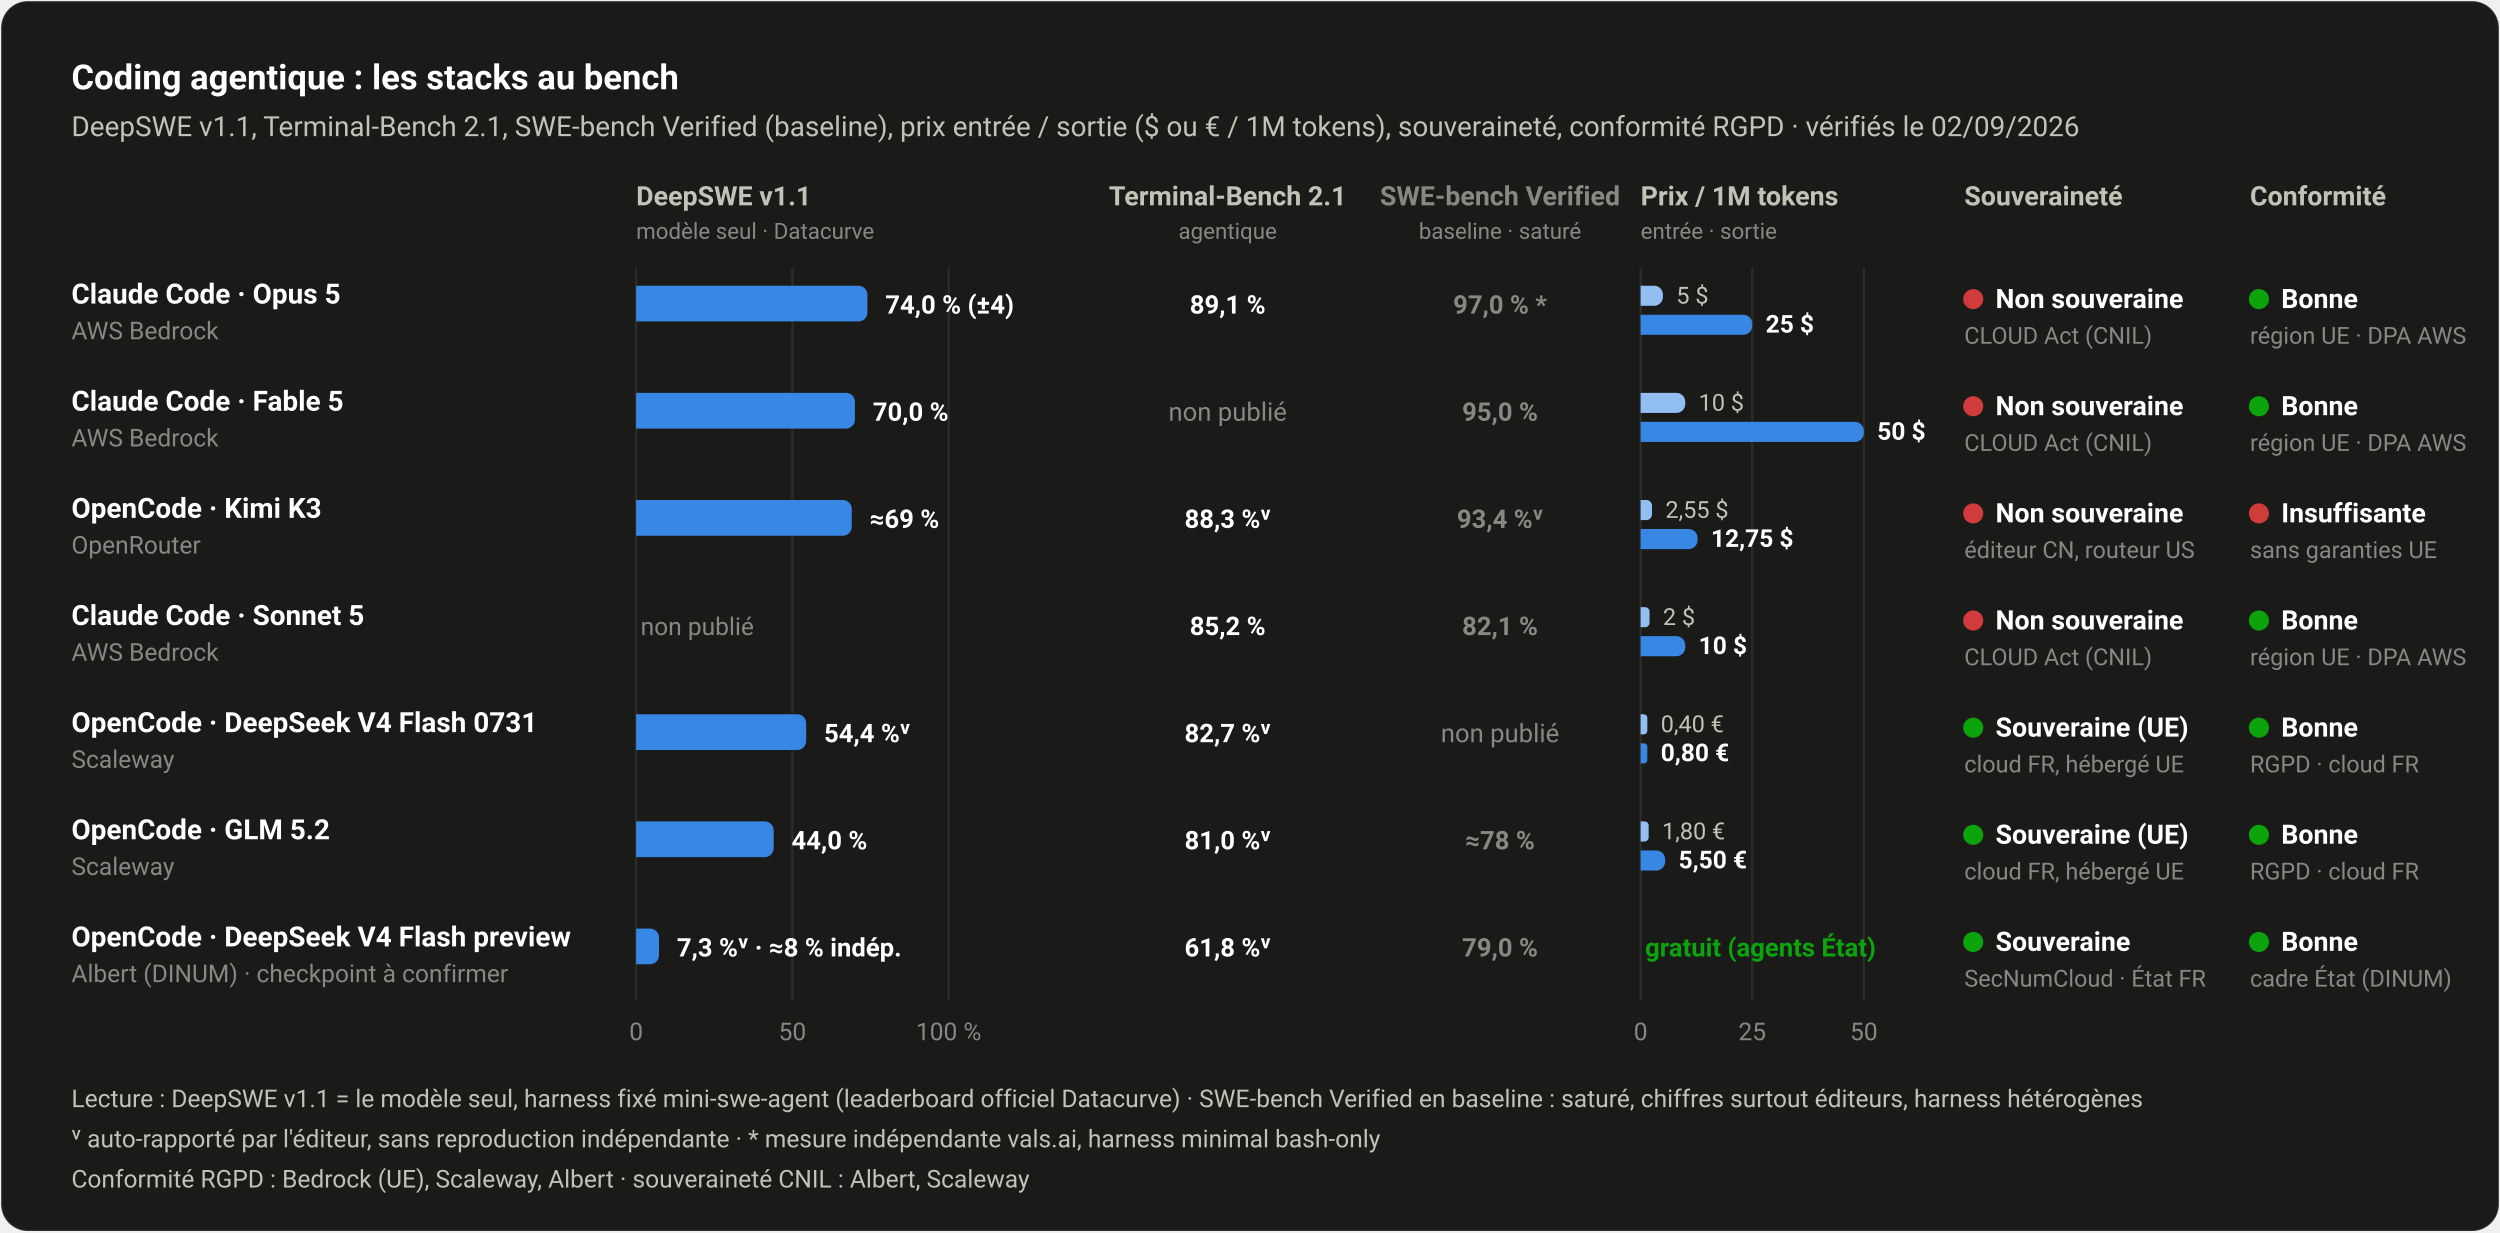
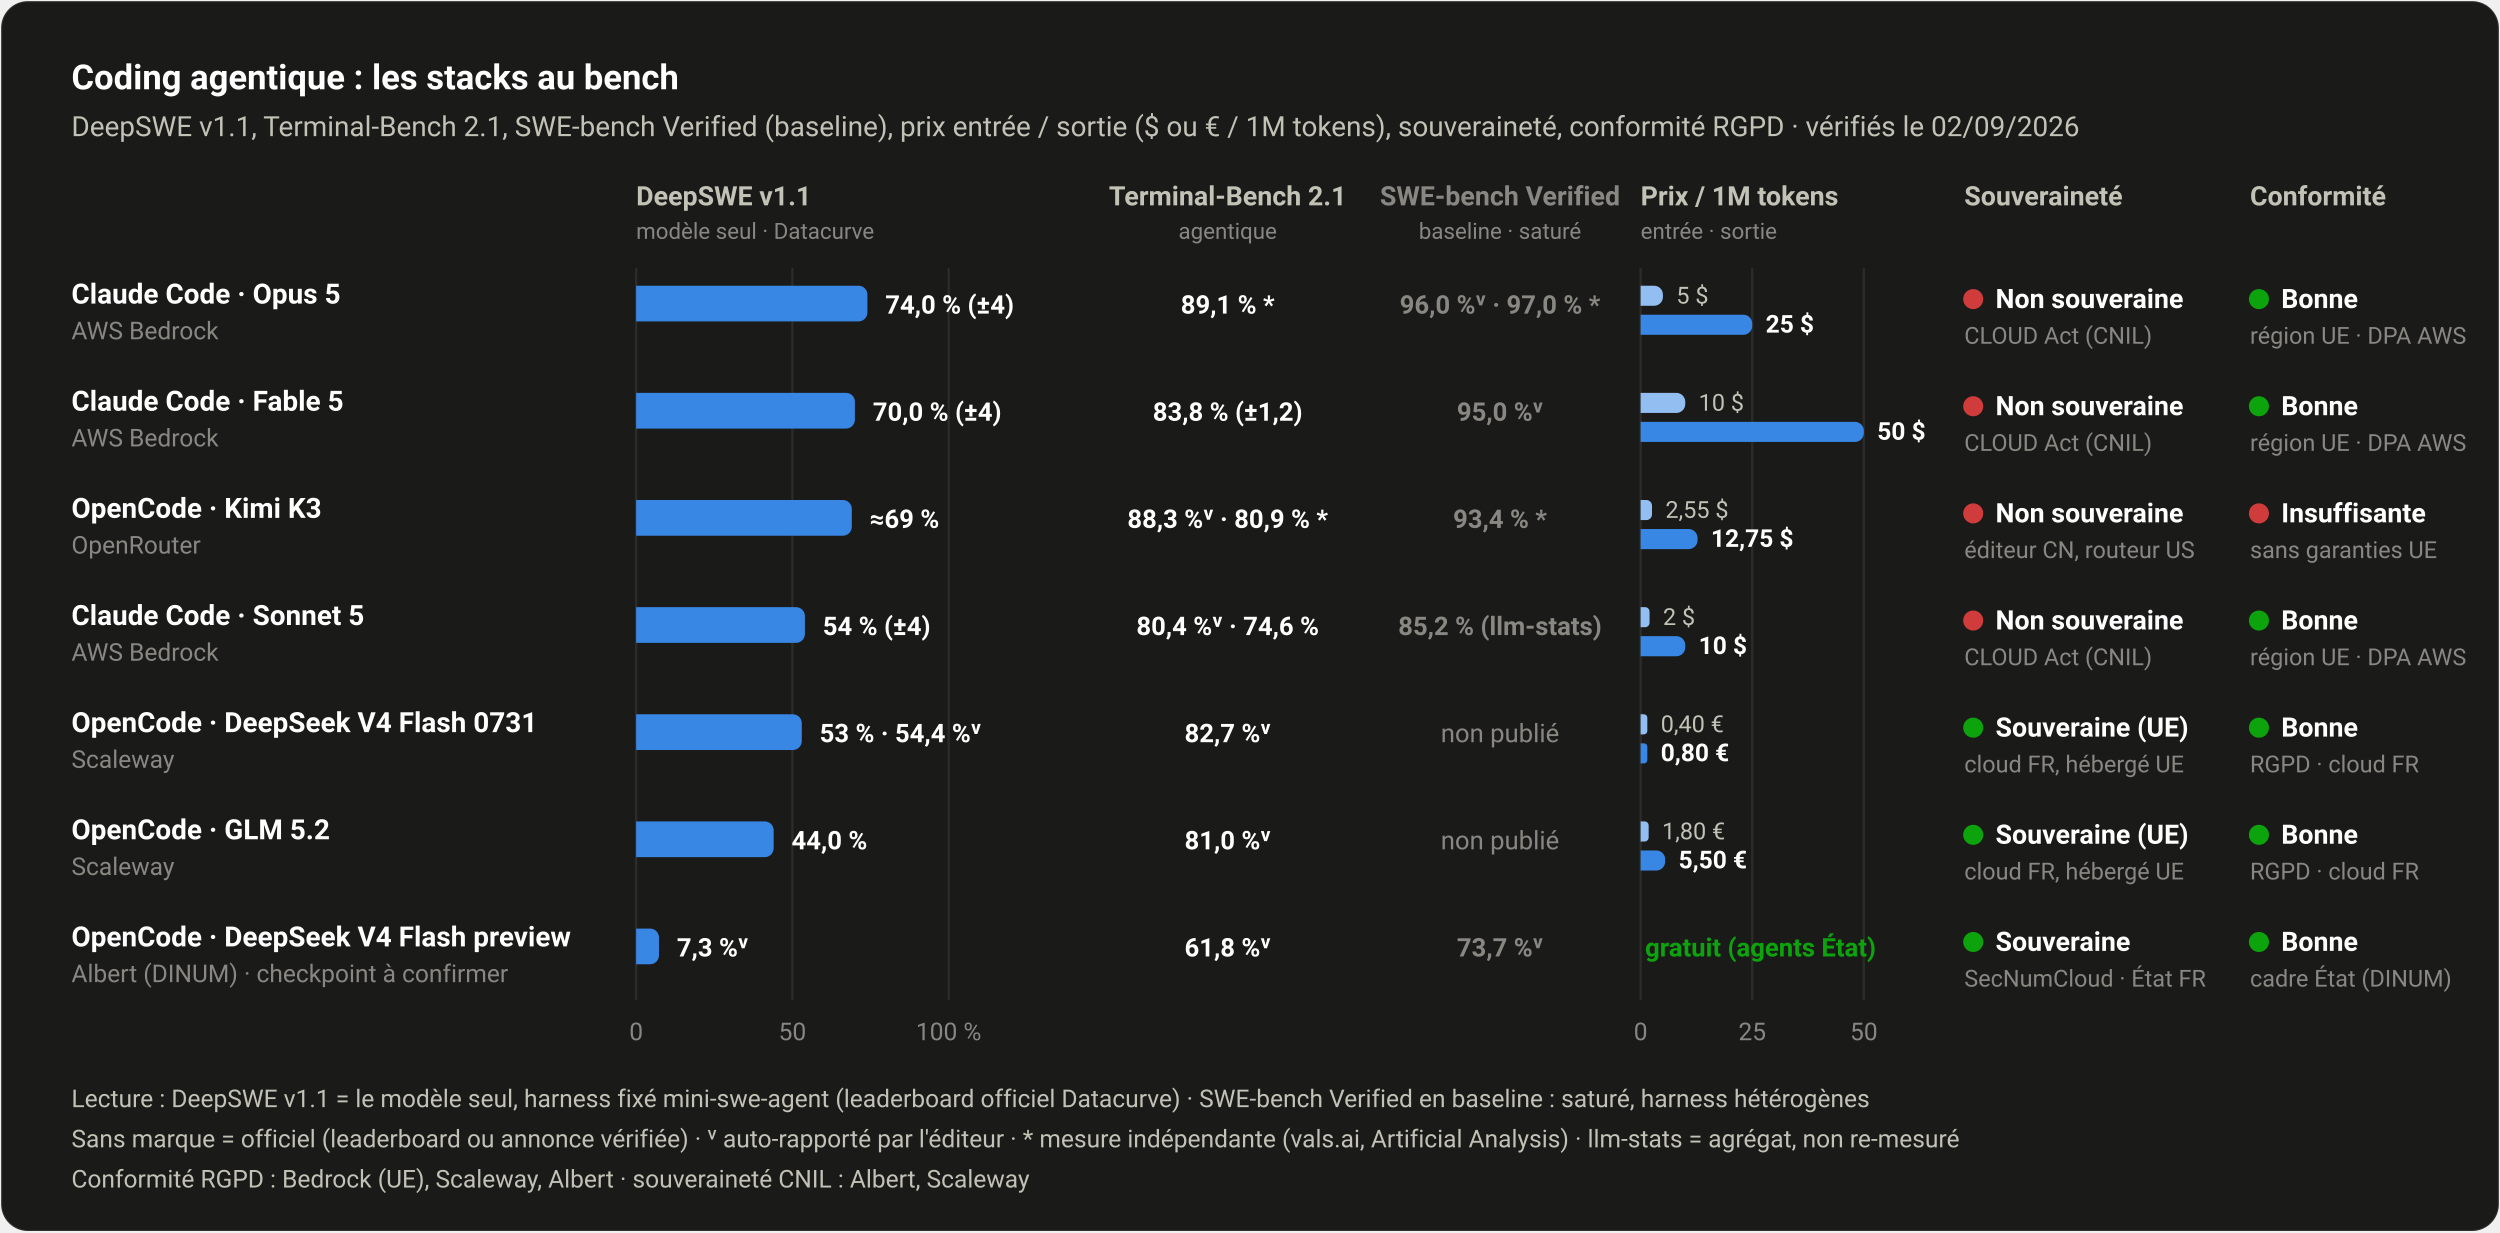
<svg xmlns="http://www.w3.org/2000/svg" width="1120" height="552" viewBox="0 0 1120 552" font-family="-apple-system,'Segoe UI',system-ui,Roboto,'Helvetica Neue',Arial,sans-serif">
  <rect x="0.5" y="0.5" width="1119" height="551" rx="12" fill="#1a1a19" stroke="rgba(255,255,255,0.10)" />
  <text x="32" y="40" font-size="15.5" fill="#ffffff" font-weight="600" text-anchor="start">Coding agentique : les stacks au bench</text>
  <text x="32" y="61" font-size="12.5" fill="#c3c2b7" font-weight="normal" text-anchor="start">DeepSWE v1.1, Terminal-Bench 2.1, SWE-bench Verified (baseline), prix entrée / sortie ($ ou € / 1M tokens), souveraineté, conformité RGPD · vérifiés le 02/09/2026</text>
  <text x="285" y="92" font-size="12" fill="#c3c2b7" font-weight="600" text-anchor="start">DeepSWE v1.1</text>
  <text x="285" y="107" font-size="10" fill="#898781" font-weight="normal" text-anchor="start">modèle seul · Datacurve</text>
  <text x="550" y="92" font-size="12" fill="#c3c2b7" font-weight="600" text-anchor="middle">Terminal-Bench 2.1</text>
  <text x="550" y="107" font-size="10" fill="#898781" font-weight="normal" text-anchor="middle">agentique</text>
  <text x="672" y="92" font-size="12" fill="#898781" font-weight="600" text-anchor="middle">SWE-bench Verified</text>
  <text x="672" y="107" font-size="10" fill="#898781" font-weight="normal" text-anchor="middle">baseline · saturé</text>
  <text x="735" y="92" font-size="12" fill="#c3c2b7" font-weight="600" text-anchor="start">Prix / 1M tokens</text>
  <text x="735" y="107" font-size="10" fill="#898781" font-weight="normal" text-anchor="start">entrée · sortie</text>
  <text x="880" y="92" font-size="12" fill="#c3c2b7" font-weight="600" text-anchor="start">Souveraineté</text>
  <text x="1008" y="92" font-size="12" fill="#c3c2b7" font-weight="600" text-anchor="start">Conformité</text>
  <line x1="285.0" y1="120" x2="285.0" y2="448" stroke="#2c2c2a" stroke-width="1" />
  <text x="285.0" y="466" font-size="11" fill="#898781" font-weight="normal" text-anchor="middle">0</text>
  <line x1="355.0" y1="120" x2="355.0" y2="448" stroke="#2c2c2a" stroke-width="1" />
  <text x="355.0" y="466" font-size="11" fill="#898781" font-weight="normal" text-anchor="middle">50</text>
  <line x1="425.0" y1="120" x2="425.0" y2="448" stroke="#2c2c2a" stroke-width="1" />
  <text x="425.0" y="466" font-size="11" fill="#898781" font-weight="normal" text-anchor="middle">100 %</text>
  <line x1="735.0" y1="120" x2="735.0" y2="448" stroke="#2c2c2a" stroke-width="1" />
  <text x="735.0" y="466" font-size="11" fill="#898781" font-weight="normal" text-anchor="middle">0</text>
  <line x1="785.0" y1="120" x2="785.0" y2="448" stroke="#2c2c2a" stroke-width="1" />
  <text x="785.0" y="466" font-size="11" fill="#898781" font-weight="normal" text-anchor="middle">25</text>
  <line x1="835.0" y1="120" x2="835.0" y2="448" stroke="#2c2c2a" stroke-width="1" />
  <text x="835.0" y="466" font-size="11" fill="#898781" font-weight="normal" text-anchor="middle">50</text>
  <text x="32" y="136" font-size="12.5" fill="#ffffff" font-weight="600" text-anchor="start">Claude Code · Opus 5</text>
  <text x="32" y="152" font-size="11" fill="#898781" font-weight="normal" text-anchor="start">AWS Bedrock</text>
  <path d="M285,128 h99.6 a4,4 0 0 1 4,4 v8 a4,4 0 0 1 -4,4 h-99.6  v-16  z" fill="#3987e5" />
  <text x="396.6" y="140.5" font-size="11.5" fill="#ffffff" font-weight="600" text-anchor="start">74,0 % (±4)</text>
-   <text x="550" y="140.5" font-size="11.5" fill="#ffffff" font-weight="600" text-anchor="middle">89,1 %</text>
-   <text x="672" y="140.5" font-size="11.5" fill="#898781" font-weight="600" text-anchor="middle">97,0 % *</text>
+   <text x="550" y="140.5" font-size="11.5" fill="#ffffff" font-weight="600" text-anchor="middle">89,1 % *</text>
+   <text x="672" y="140.5" font-size="11.5" fill="#898781" font-weight="600" text-anchor="middle">96,0 %ᵛ · 97,0 % *</text>
  <path d="M735,128 h6.0 a4,4 0 0 1 4,4 v1 a4,4 0 0 1 -4,4 h-6.0  v-9  z" fill="#92bef2" />
  <text x="751.0" y="136" font-size="10.5" fill="#c3c2b7" font-weight="normal" text-anchor="start">5 $</text>
  <path d="M735,141 h46.0 a4,4 0 0 1 4,4 v1 a4,4 0 0 1 -4,4 h-46.0  v-9  z" fill="#3987e5" />
  <text x="791.0" y="149" font-size="11" fill="#ffffff" font-weight="600" text-anchor="start">25 $</text>
  <circle cx="884" cy="134" r="4.5" fill="#d03b3b" />
  <text x="894" y="138" font-size="12" fill="#ffffff" font-weight="600" text-anchor="start">Non souveraine</text>
  <text x="880" y="154" font-size="10.5" fill="#898781" font-weight="normal" text-anchor="start">CLOUD Act (CNIL)</text>
  <circle cx="1012" cy="134" r="4.5" fill="#0ca30c" />
  <text x="1022" y="138" font-size="12" fill="#ffffff" font-weight="600" text-anchor="start">Bonne</text>
  <text x="1008" y="154" font-size="10.5" fill="#898781" font-weight="normal" text-anchor="start">région UE · DPA AWS</text>
  <text x="32" y="184" font-size="12.5" fill="#ffffff" font-weight="600" text-anchor="start">Claude Code · Fable 5</text>
  <text x="32" y="200" font-size="11" fill="#898781" font-weight="normal" text-anchor="start">AWS Bedrock</text>
  <path d="M285,176 h94.0 a4,4 0 0 1 4,4 v8 a4,4 0 0 1 -4,4 h-94.0  v-16  z" fill="#3987e5" />
-   <text x="391.0" y="188.5" font-size="11.5" fill="#ffffff" font-weight="600" text-anchor="start">70,0 %</text>
-   <text x="550" y="188.5" font-size="11.5" fill="#898781" font-weight="normal" text-anchor="middle">non publié</text>
-   <text x="672" y="188.5" font-size="11.5" fill="#898781" font-weight="600" text-anchor="middle">95,0 %</text>
+   <text x="391.0" y="188.5" font-size="11.5" fill="#ffffff" font-weight="600" text-anchor="start">70,0 % (±4)</text>
+   <text x="550" y="188.5" font-size="11.5" fill="#ffffff" font-weight="600" text-anchor="middle">83,8 % (±1,2)</text>
+   <text x="672" y="188.5" font-size="11.5" fill="#898781" font-weight="600" text-anchor="middle">95,0 %ᵛ</text>
  <path d="M735,176 h16.0 a4,4 0 0 1 4,4 v1 a4,4 0 0 1 -4,4 h-16.0  v-9  z" fill="#92bef2" />
  <text x="761.0" y="184" font-size="10.5" fill="#c3c2b7" font-weight="normal" text-anchor="start">10 $</text>
  <path d="M735,189 h96.0 a4,4 0 0 1 4,4 v1 a4,4 0 0 1 -4,4 h-96.0  v-9  z" fill="#3987e5" />
  <text x="841.0" y="197" font-size="11" fill="#ffffff" font-weight="600" text-anchor="start">50 $</text>
  <circle cx="884" cy="182" r="4.5" fill="#d03b3b" />
  <text x="894" y="186" font-size="12" fill="#ffffff" font-weight="600" text-anchor="start">Non souveraine</text>
  <text x="880" y="202" font-size="10.5" fill="#898781" font-weight="normal" text-anchor="start">CLOUD Act (CNIL)</text>
  <circle cx="1012" cy="182" r="4.5" fill="#0ca30c" />
  <text x="1022" y="186" font-size="12" fill="#ffffff" font-weight="600" text-anchor="start">Bonne</text>
  <text x="1008" y="202" font-size="10.5" fill="#898781" font-weight="normal" text-anchor="start">région UE · DPA AWS</text>
  <text x="32" y="232" font-size="12.5" fill="#ffffff" font-weight="600" text-anchor="start">OpenCode · Kimi K3</text>
  <text x="32" y="248" font-size="11" fill="#898781" font-weight="normal" text-anchor="start">OpenRouter</text>
  <path d="M285,224 h92.6 a4,4 0 0 1 4,4 v8 a4,4 0 0 1 -4,4 h-92.6  v-16  z" fill="#3987e5" />
  <text x="389.6" y="236.5" font-size="11.5" fill="#ffffff" font-weight="600" text-anchor="start">≈69 %</text>
-   <text x="550" y="236.5" font-size="11.5" fill="#ffffff" font-weight="600" text-anchor="middle">88,3 %ᵛ</text>
-   <text x="672" y="236.5" font-size="11.5" fill="#898781" font-weight="600" text-anchor="middle">93,4 %ᵛ</text>
+   <text x="550" y="236.5" font-size="11.5" fill="#ffffff" font-weight="600" text-anchor="middle">88,3 %ᵛ · 80,9 % *</text>
+   <text x="672" y="236.5" font-size="11.5" fill="#898781" font-weight="600" text-anchor="middle">93,4 % *</text>
  <path d="M735,224 h2.55 a2.55,2.55 0 0 1 2.55,2.55 v3.9 a2.55,2.55 0 0 1 -2.55,2.55 h-2.55  v-9  z" fill="#92bef2" />
  <text x="746.1" y="232" font-size="10.5" fill="#c3c2b7" font-weight="normal" text-anchor="start">2,55 $</text>
  <path d="M735,237 h21.5 a4,4 0 0 1 4,4 v1 a4,4 0 0 1 -4,4 h-21.5  v-9  z" fill="#3987e5" />
  <text x="766.5" y="245" font-size="11" fill="#ffffff" font-weight="600" text-anchor="start">12,75 $</text>
  <circle cx="884" cy="230" r="4.5" fill="#d03b3b" />
  <text x="894" y="234" font-size="12" fill="#ffffff" font-weight="600" text-anchor="start">Non souveraine</text>
  <text x="880" y="250" font-size="10.5" fill="#898781" font-weight="normal" text-anchor="start">éditeur CN, routeur US</text>
  <circle cx="1012" cy="230" r="4.5" fill="#d03b3b" />
  <text x="1022" y="234" font-size="12" fill="#ffffff" font-weight="600" text-anchor="start">Insuffisante</text>
  <text x="1008" y="250" font-size="10.5" fill="#898781" font-weight="normal" text-anchor="start">sans garanties UE</text>
  <text x="32" y="280" font-size="12.5" fill="#ffffff" font-weight="600" text-anchor="start">Claude Code · Sonnet 5</text>
  <text x="32" y="296" font-size="11" fill="#898781" font-weight="normal" text-anchor="start">AWS Bedrock</text>
-   <text x="287" y="284.5" font-size="11" fill="#898781" font-weight="normal" text-anchor="start">non publié</text>
-   <text x="550" y="284.5" font-size="11.5" fill="#ffffff" font-weight="600" text-anchor="middle">85,2 %</text>
-   <text x="672" y="284.5" font-size="11.5" fill="#898781" font-weight="600" text-anchor="middle">82,1 %</text>
+   <path d="M285,272 h71.6 a4,4 0 0 1 4,4 v8 a4,4 0 0 1 -4,4 h-71.6  v-16  z" fill="#3987e5" />
+   <text x="368.6" y="284.5" font-size="11.5" fill="#ffffff" font-weight="600" text-anchor="start">54 % (±4)</text>
+   <text x="550" y="284.5" font-size="11.5" fill="#ffffff" font-weight="600" text-anchor="middle">80,4 %ᵛ · 74,6 %</text>
+   <text x="672" y="284.5" font-size="11.5" fill="#898781" font-weight="600" text-anchor="middle">85,2 % (llm-stats)</text>
  <path d="M735,272 h2.0 a2.0,2.0 0 0 1 2.0,2.0 v5.0 a2.0,2.0 0 0 1 -2.0,2.0 h-2.0  v-9  z" fill="#92bef2" />
  <text x="745.0" y="280" font-size="10.5" fill="#c3c2b7" font-weight="normal" text-anchor="start">2 $</text>
  <path d="M735,285 h16.0 a4,4 0 0 1 4,4 v1 a4,4 0 0 1 -4,4 h-16.0  v-9  z" fill="#3987e5" />
  <text x="761.0" y="293" font-size="11" fill="#ffffff" font-weight="600" text-anchor="start">10 $</text>
  <circle cx="884" cy="278" r="4.5" fill="#d03b3b" />
  <text x="894" y="282" font-size="12" fill="#ffffff" font-weight="600" text-anchor="start">Non souveraine</text>
  <text x="880" y="298" font-size="10.5" fill="#898781" font-weight="normal" text-anchor="start">CLOUD Act (CNIL)</text>
  <circle cx="1012" cy="278" r="4.5" fill="#0ca30c" />
  <text x="1022" y="282" font-size="12" fill="#ffffff" font-weight="600" text-anchor="start">Bonne</text>
  <text x="1008" y="298" font-size="10.5" fill="#898781" font-weight="normal" text-anchor="start">région UE · DPA AWS</text>
  <text x="32" y="328" font-size="12.5" fill="#ffffff" font-weight="600" text-anchor="start">OpenCode · DeepSeek V4 Flash 0731</text>
  <text x="32" y="344" font-size="11" fill="#898781" font-weight="normal" text-anchor="start">Scaleway</text>
-   <path d="M285,320 h72.16 a4,4 0 0 1 4,4 v8 a4,4 0 0 1 -4,4 h-72.16  v-16  z" fill="#3987e5" />
-   <text x="369.16" y="332.5" font-size="11.5" fill="#ffffff" font-weight="600" text-anchor="start">54,4 %ᵛ</text>
+   <path d="M285,320 h70.2 a4,4 0 0 1 4,4 v8 a4,4 0 0 1 -4,4 h-70.2  v-16  z" fill="#3987e5" />
+   <text x="367.2" y="332.5" font-size="11.5" fill="#ffffff" font-weight="600" text-anchor="start">53 % · 54,4 %ᵛ</text>
  <text x="550" y="332.5" font-size="11.5" fill="#ffffff" font-weight="600" text-anchor="middle">82,7 %ᵛ</text>
  <text x="672" y="332.5" font-size="11.5" fill="#898781" font-weight="normal" text-anchor="middle">non publié</text>
  <path d="M735,320 h1.5 a1.5,1.5 0 0 1 1.5,1.5 v6.0 a1.5,1.5 0 0 1 -1.5,1.5 h-1.5  v-9  z" fill="#92bef2" />
  <text x="744" y="328" font-size="10.5" fill="#c3c2b7" font-weight="normal" text-anchor="start">0,40 €</text>
  <path d="M735,333 h1.5 a1.5,1.5 0 0 1 1.5,1.5 v6.0 a1.5,1.5 0 0 1 -1.5,1.5 h-1.5  v-9  z" fill="#3987e5" />
  <text x="744" y="341" font-size="11" fill="#ffffff" font-weight="600" text-anchor="start">0,80 €</text>
  <circle cx="884" cy="326" r="4.5" fill="#0ca30c" />
  <text x="894" y="330" font-size="12" fill="#ffffff" font-weight="600" text-anchor="start">Souveraine (UE)</text>
  <text x="880" y="346" font-size="10.5" fill="#898781" font-weight="normal" text-anchor="start">cloud FR, hébergé UE</text>
  <circle cx="1012" cy="326" r="4.5" fill="#0ca30c" />
  <text x="1022" y="330" font-size="12" fill="#ffffff" font-weight="600" text-anchor="start">Bonne</text>
  <text x="1008" y="346" font-size="10.5" fill="#898781" font-weight="normal" text-anchor="start">RGPD · cloud FR</text>
  <text x="32" y="376" font-size="12.5" fill="#ffffff" font-weight="600" text-anchor="start">OpenCode · GLM 5.2</text>
  <text x="32" y="392" font-size="11" fill="#898781" font-weight="normal" text-anchor="start">Scaleway</text>
  <path d="M285,368 h57.6 a4,4 0 0 1 4,4 v8 a4,4 0 0 1 -4,4 h-57.6  v-16  z" fill="#3987e5" />
  <text x="354.6" y="380.5" font-size="11.5" fill="#ffffff" font-weight="600" text-anchor="start">44,0 %</text>
  <text x="550" y="380.5" font-size="11.5" fill="#ffffff" font-weight="600" text-anchor="middle">81,0 %ᵛ</text>
-   <text x="672" y="380.5" font-size="11.5" fill="#898781" font-weight="600" text-anchor="middle">≈78 %</text>
+   <text x="672" y="380.5" font-size="11.5" fill="#898781" font-weight="normal" text-anchor="middle">non publié</text>
  <path d="M735,368 h1.8 a1.8,1.8 0 0 1 1.8,1.8 v5.4 a1.8,1.8 0 0 1 -1.8,1.8 h-1.8  v-9  z" fill="#92bef2" />
  <text x="744.6" y="376" font-size="10.5" fill="#c3c2b7" font-weight="normal" text-anchor="start">1,80 €</text>
  <path d="M735,381 h7.0 a4,4 0 0 1 4,4 v1 a4,4 0 0 1 -4,4 h-7.0  v-9  z" fill="#3987e5" />
  <text x="752.0" y="389" font-size="11" fill="#ffffff" font-weight="600" text-anchor="start">5,50 €</text>
  <circle cx="884" cy="374" r="4.5" fill="#0ca30c" />
  <text x="894" y="378" font-size="12" fill="#ffffff" font-weight="600" text-anchor="start">Souveraine (UE)</text>
  <text x="880" y="394" font-size="10.5" fill="#898781" font-weight="normal" text-anchor="start">cloud FR, hébergé UE</text>
  <circle cx="1012" cy="374" r="4.5" fill="#0ca30c" />
  <text x="1022" y="378" font-size="12" fill="#ffffff" font-weight="600" text-anchor="start">Bonne</text>
  <text x="1008" y="394" font-size="10.5" fill="#898781" font-weight="normal" text-anchor="start">RGPD · cloud FR</text>
  <text x="32" y="424" font-size="12.5" fill="#ffffff" font-weight="600" text-anchor="start">OpenCode · DeepSeek V4 Flash preview</text>
  <text x="32" y="440" font-size="11" fill="#898781" font-weight="normal" text-anchor="start">Albert (DINUM) · checkpoint à confirmer</text>
  <path d="M285,416 h6.22 a4,4 0 0 1 4,4 v8 a4,4 0 0 1 -4,4 h-6.22  v-16  z" fill="#3987e5" />
-   <text x="303.22" y="428.5" font-size="11.5" fill="#ffffff" font-weight="600" text-anchor="start">7,3 %ᵛ · ≈8 % indép.</text>
+   <text x="303.22" y="428.5" font-size="11.5" fill="#ffffff" font-weight="600" text-anchor="start">7,3 %ᵛ</text>
  <text x="550" y="428.5" font-size="11.5" fill="#ffffff" font-weight="600" text-anchor="middle">61,8 %ᵛ</text>
-   <text x="672" y="428.5" font-size="11.5" fill="#898781" font-weight="600" text-anchor="middle">79,0 %</text>
+   <text x="672" y="428.5" font-size="11.5" fill="#898781" font-weight="600" text-anchor="middle">73,7 %ᵛ</text>
  <text x="737" y="428.5" font-size="11.5" fill="#0ca30c" font-weight="600" text-anchor="start">gratuit (agents État)</text>
  <circle cx="884" cy="422" r="4.5" fill="#0ca30c" />
  <text x="894" y="426" font-size="12" fill="#ffffff" font-weight="600" text-anchor="start">Souveraine</text>
  <text x="880" y="442" font-size="10.5" fill="#898781" font-weight="normal" text-anchor="start">SecNumCloud · État FR</text>
  <circle cx="1012" cy="422" r="4.5" fill="#0ca30c" />
  <text x="1022" y="426" font-size="12" fill="#ffffff" font-weight="600" text-anchor="start">Bonne</text>
  <text x="1008" y="442" font-size="10.5" fill="#898781" font-weight="normal" text-anchor="start">cadre État (DINUM)</text>
-   <text x="32" y="496" font-size="11" fill="#c3c2b7" font-weight="normal" text-anchor="start">Lecture : DeepSWE v1.1 = le modèle seul, harness fixé mini-swe-agent (leaderboard officiel Datacurve) · SWE-bench Verified en baseline : saturé, chiffres surtout éditeurs, harness hétérogènes</text>
-   <text x="32" y="514" font-size="11" fill="#c3c2b7" font-weight="normal" text-anchor="start">ᵛ auto-rapporté par l'éditeur, sans reproduction indépendante · * mesure indépendante vals.ai, harness minimal bash-only</text>
+   <text x="32" y="496" font-size="11" fill="#c3c2b7" font-weight="normal" text-anchor="start">Lecture : DeepSWE v1.1 = le modèle seul, harness fixé mini-swe-agent (leaderboard officiel Datacurve) · SWE-bench Verified en baseline : saturé, harness hétérogènes</text>
+   <text x="32" y="514" font-size="11" fill="#c3c2b7" font-weight="normal" text-anchor="start">Sans marque = officiel (leaderboard ou annonce vérifiée) · ᵛ auto-rapporté par l'éditeur · * mesure indépendante (vals.ai, Artificial Analysis) · llm-stats = agrégat, non re-mesuré</text>
  <text x="32" y="532" font-size="11" fill="#c3c2b7" font-weight="normal" text-anchor="start">Conformité RGPD : Bedrock (UE), Scaleway, Albert · souveraineté CNIL : Albert, Scaleway</text>
</svg>
